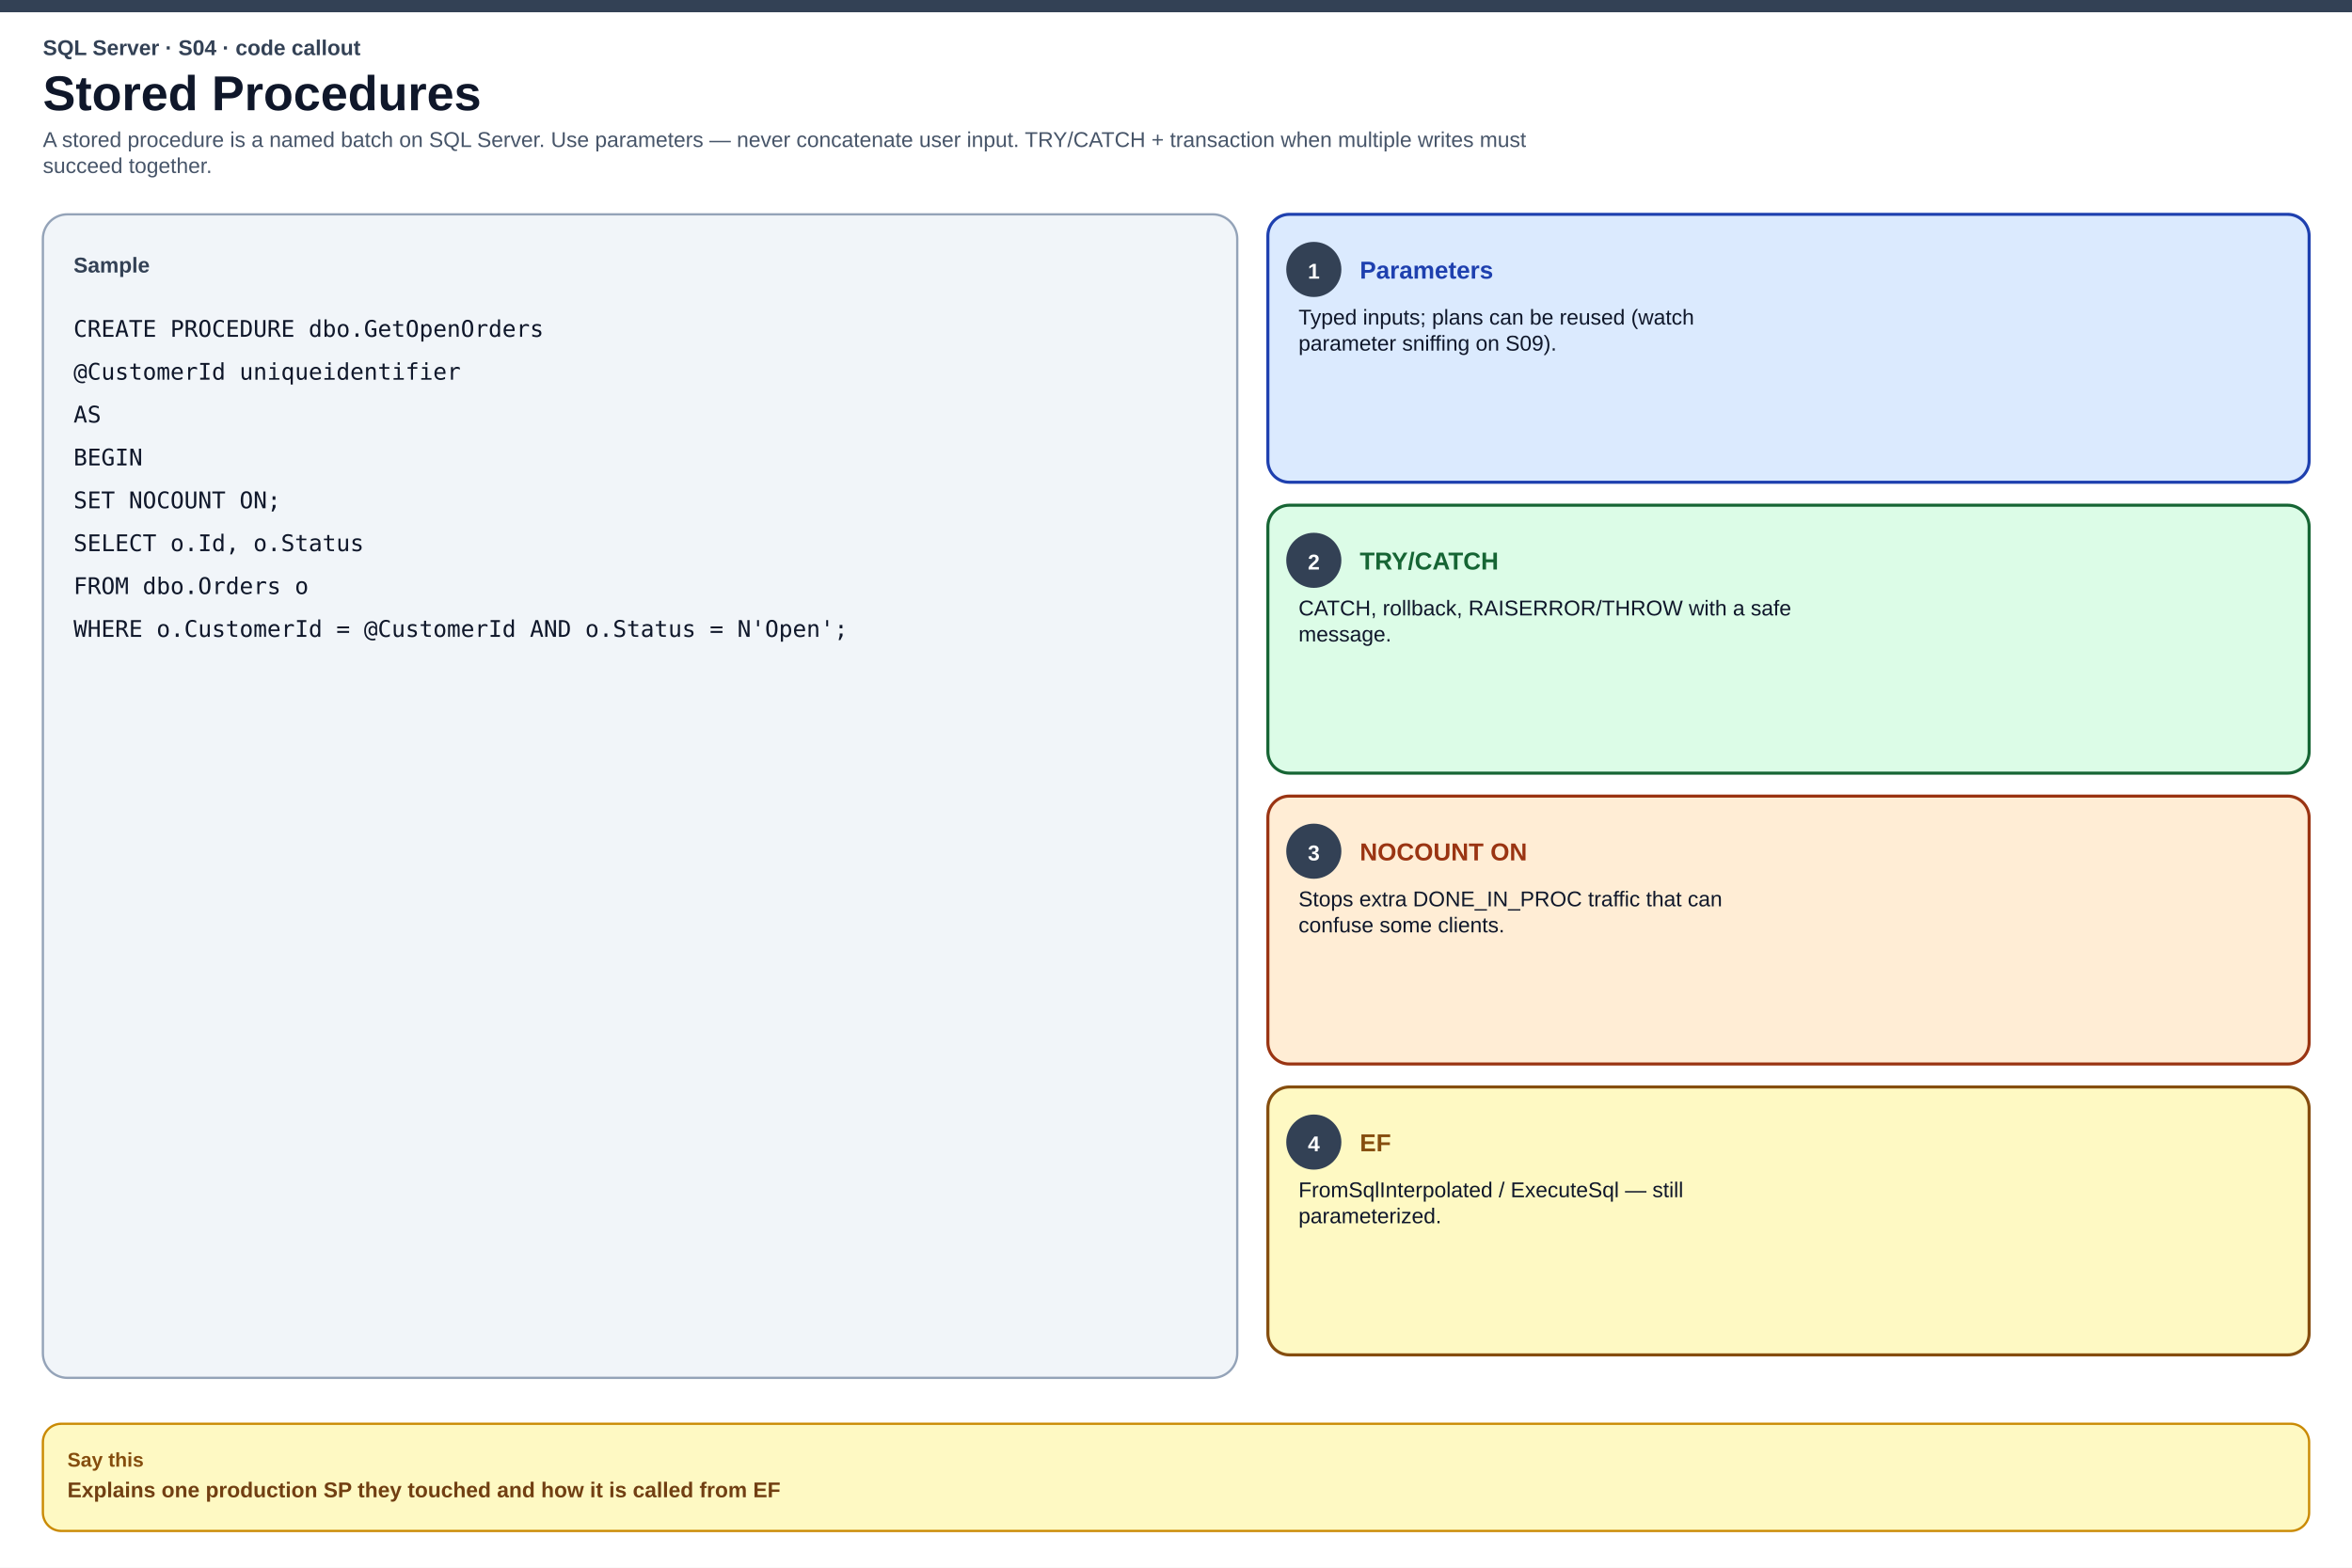
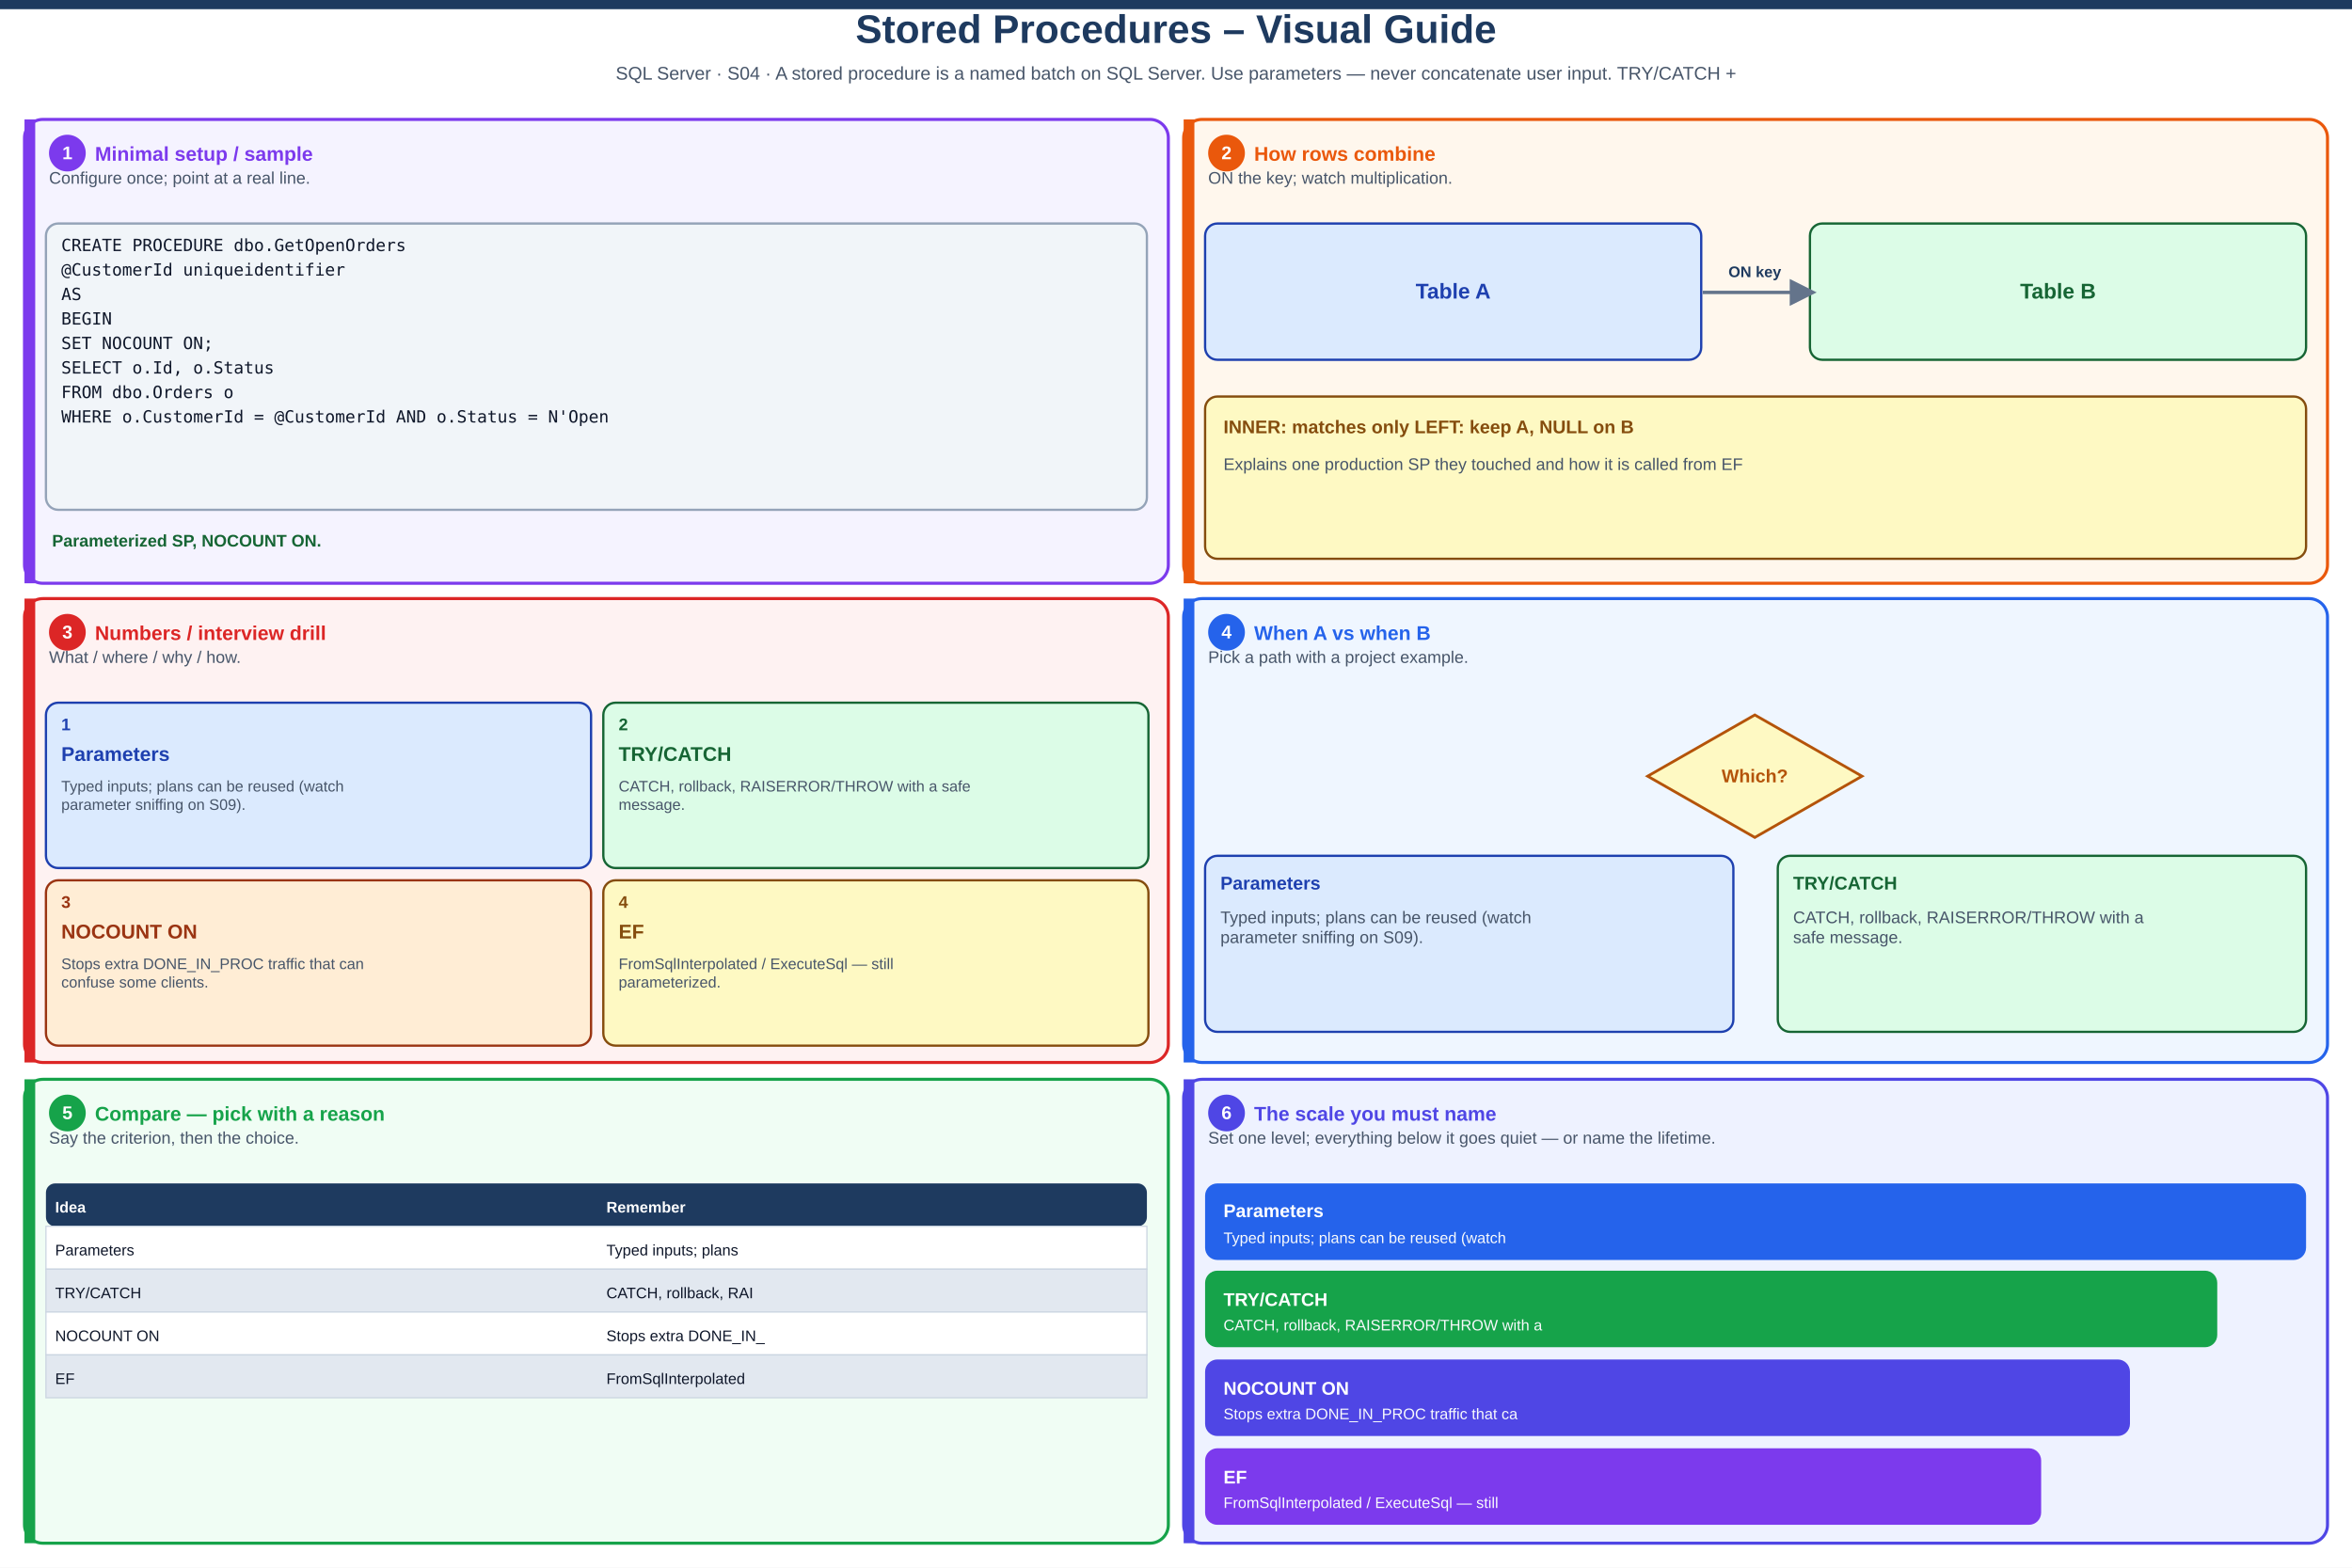
<svg xmlns="http://www.w3.org/2000/svg" width="1536" height="1024" viewBox="0 0 1536 1024">
  <defs>
    <marker id="arrow" markerWidth="8" markerHeight="8" refX="6" refY="4" orient="auto">
      <path d="M0,0 L8,4 L0,8 z" fill="#64748b" />
    </marker>
  </defs>
  <rect x="0" y="0" width="1536" height="1024" rx="0" fill="#ffffff" />
-   <rect x="0" y="0" width="1536" height="8" rx="0" fill="#334155" />
-   <text x="28" y="36" fill="#334155" font-size="14" font-weight="700" text-anchor="start" font-family="Segoe UI,Arial,sans-serif">SQL Server  ·  S04  ·  code callout</text>
-   <text x="28" y="72" fill="#0f172a" font-size="32" font-weight="800" text-anchor="start" font-family="Segoe UI,Arial,sans-serif">Stored Procedures</text>
-   <text x="28" y="96" fill="#475569" font-size="14" font-weight="500" text-anchor="start" font-family="Segoe UI,Arial,sans-serif">
-     <tspan x="28" dy="0">A stored procedure is a named batch on SQL Server. Use parameters — never concatenate user input. TRY/CATCH + transaction when multiple writes must</tspan>
-     <tspan x="28" dy="17">succeed together.</tspan>
+   <rect x="0" y="0" width="1536" height="6" rx="0" fill="#1e3a5f" />
+   <text x="768" y="28" fill="#1e3a5f" font-size="26" font-weight="800" text-anchor="middle" font-family="Segoe UI,Arial,sans-serif">Stored Procedures  –  Visual Guide</text>
+   <text x="768" y="52" fill="#475569" font-size="12" font-weight="500" text-anchor="middle" font-family="Segoe UI,Arial,sans-serif">SQL Server  ·  S04  ·  A stored procedure is a named batch on SQL Server. Use parameters — never concatenate user input. TRY/CATCH + </text>
+   <rect x="16" y="78" width="747" height="303" rx="12" fill="#f5f3ff" stroke="#7c3aed" stroke-width="2" />
+   <rect x="16" y="78" width="7" height="303" rx="0" fill="#7c3aed" />
+   <circle cx="44" cy="100" r="12" fill="#7c3aed" />
+   <text x="44" y="104" fill="#fff" font-size="12" font-weight="800" text-anchor="middle" font-family="Segoe UI,Arial,sans-serif">1</text>
+   <text x="62" y="105" fill="#7c3aed" font-size="13" font-weight="800" text-anchor="start" font-family="Segoe UI,Arial,sans-serif">Minimal setup / sample</text>
+   <text x="32" y="120" fill="#475569" font-size="11" font-weight="500" text-anchor="start" font-family="Segoe UI,Arial,sans-serif">
+     <tspan x="32" dy="0">Configure once; point at a real line.</tspan>
  </text>
-   <rect x="28" y="140" width="780" height="760" rx="16" fill="#f1f5f9" stroke="#94a3b8" stroke-width="1.5" />
-   <text x="48" y="178" fill="#334155" font-size="14" font-weight="700" text-anchor="start" font-family="Segoe UI,Arial,sans-serif">Sample</text>
-   <text x="48" y="220" fill="#0f172a" font-size="15" font-weight="500" text-anchor="start" font-family="Consolas,Menlo,monospace">CREATE PROCEDURE dbo.GetOpenOrders</text>
-   <text x="48" y="248" fill="#0f172a" font-size="15" font-weight="500" text-anchor="start" font-family="Consolas,Menlo,monospace">  @CustomerId uniqueidentifier</text>
-   <text x="48" y="276" fill="#0f172a" font-size="15" font-weight="500" text-anchor="start" font-family="Consolas,Menlo,monospace">AS</text>
-   <text x="48" y="304" fill="#0f172a" font-size="15" font-weight="500" text-anchor="start" font-family="Consolas,Menlo,monospace">BEGIN</text>
-   <text x="48" y="332" fill="#0f172a" font-size="15" font-weight="500" text-anchor="start" font-family="Consolas,Menlo,monospace">  SET NOCOUNT ON;</text>
-   <text x="48" y="360" fill="#0f172a" font-size="15" font-weight="500" text-anchor="start" font-family="Consolas,Menlo,monospace">  SELECT o.Id, o.Status</text>
-   <text x="48" y="388" fill="#0f172a" font-size="15" font-weight="500" text-anchor="start" font-family="Consolas,Menlo,monospace">  FROM dbo.Orders o</text>
-   <text x="48" y="416" fill="#0f172a" font-size="15" font-weight="500" text-anchor="start" font-family="Consolas,Menlo,monospace">  WHERE o.CustomerId = @CustomerId AND o.Status = N'Open';</text>
-   <rect x="828" y="140" width="680" height="175" rx="14" fill="#dbeafe" stroke="#1e40af" stroke-width="2" />
-   <circle cx="858" cy="176" r="18" fill="#334155" />
-   <text x="858" y="182" fill="#fff" font-size="14" font-weight="800" text-anchor="middle" font-family="Segoe UI,Arial,sans-serif">1</text>
-   <text x="888" y="182" fill="#1e40af" font-size="16" font-weight="800" text-anchor="start" font-family="Segoe UI,Arial,sans-serif">Parameters</text>
-   <text x="848" y="212" fill="#0f172a" font-size="14" font-weight="500" text-anchor="start" font-family="Segoe UI,Arial,sans-serif">
-     <tspan x="848" dy="0">Typed inputs; plans can be reused (watch</tspan>
-     <tspan x="848" dy="17">parameter sniffing on S09).</tspan>
+   <rect x="30" y="146" width="719" height="187" rx="8" fill="#f1f5f9" stroke="#94a3b8" stroke-width="1.5" />
+   <text x="40" y="164" fill="#0f172a" font-size="11" font-weight="500" text-anchor="start" font-family="Consolas,Menlo,monospace">CREATE PROCEDURE dbo.GetOpenOrders</text>
+   <text x="40" y="180" fill="#0f172a" font-size="11" font-weight="500" text-anchor="start" font-family="Consolas,Menlo,monospace">  @CustomerId uniqueidentifier</text>
+   <text x="40" y="196" fill="#0f172a" font-size="11" font-weight="500" text-anchor="start" font-family="Consolas,Menlo,monospace">AS</text>
+   <text x="40" y="212" fill="#0f172a" font-size="11" font-weight="500" text-anchor="start" font-family="Consolas,Menlo,monospace">BEGIN</text>
+   <text x="40" y="228" fill="#0f172a" font-size="11" font-weight="500" text-anchor="start" font-family="Consolas,Menlo,monospace">  SET NOCOUNT ON;</text>
+   <text x="40" y="244" fill="#0f172a" font-size="11" font-weight="500" text-anchor="start" font-family="Consolas,Menlo,monospace">  SELECT o.Id, o.Status</text>
+   <text x="40" y="260" fill="#0f172a" font-size="11" font-weight="500" text-anchor="start" font-family="Consolas,Menlo,monospace">  FROM dbo.Orders o</text>
+   <text x="40" y="276" fill="#0f172a" font-size="11" font-weight="500" text-anchor="start" font-family="Consolas,Menlo,monospace">  WHERE o.CustomerId = @CustomerId AND o.Status = N'Open</text>
+   <text x="34" y="357" fill="#166534" font-size="11" font-weight="700" text-anchor="start" font-family="Segoe UI,Arial,sans-serif">Parameterized SP, NOCOUNT ON.</text>
+   <rect x="773" y="78" width="747" height="303" rx="12" fill="#fff7ed" stroke="#ea580c" stroke-width="2" />
+   <rect x="773" y="78" width="7" height="303" rx="0" fill="#ea580c" />
+   <circle cx="801" cy="100" r="12" fill="#ea580c" />
+   <text x="801" y="104" fill="#fff" font-size="12" font-weight="800" text-anchor="middle" font-family="Segoe UI,Arial,sans-serif">2</text>
+   <text x="819" y="105" fill="#ea580c" font-size="13" font-weight="800" text-anchor="start" font-family="Segoe UI,Arial,sans-serif">How rows combine</text>
+   <text x="789" y="120" fill="#475569" font-size="11" font-weight="500" text-anchor="start" font-family="Segoe UI,Arial,sans-serif">
+     <tspan x="789" dy="0">ON the key; watch multiplication.</tspan>
  </text>
-   <rect x="828" y="330" width="680" height="175" rx="14" fill="#dcfce7" stroke="#166534" stroke-width="2" />
-   <circle cx="858" cy="366" r="18" fill="#334155" />
-   <text x="858" y="372" fill="#fff" font-size="14" font-weight="800" text-anchor="middle" font-family="Segoe UI,Arial,sans-serif">2</text>
-   <text x="888" y="372" fill="#166534" font-size="16" font-weight="800" text-anchor="start" font-family="Segoe UI,Arial,sans-serif">TRY/CATCH</text>
-   <text x="848" y="402" fill="#0f172a" font-size="14" font-weight="500" text-anchor="start" font-family="Segoe UI,Arial,sans-serif">
-     <tspan x="848" dy="0">CATCH, rollback, RAISERROR/THROW with a safe</tspan>
-     <tspan x="848" dy="17">message.</tspan>
+   <rect x="787" y="146" width="324" height="89" rx="8" fill="#dbeafe" stroke="#1e40af" stroke-width="1.5" />
+   <text x="949" y="195" fill="#1e40af" font-size="14" font-weight="800" text-anchor="middle" font-family="Segoe UI,Arial,sans-serif">Table A</text>
+   <rect x="1182" y="146" width="324" height="89" rx="8" fill="#dcfce7" stroke="#166534" stroke-width="1.5" />
+   <text x="1344" y="195" fill="#166534" font-size="14" font-weight="800" text-anchor="middle" font-family="Segoe UI,Arial,sans-serif">Table B</text>
+   <line x1="1112" y1="191" x2="1182" y2="191" stroke="#64748b" stroke-width="2.2" marker-end="url(#arrow)" />
+   <text x="1146" y="181" fill="#1e3a5f" font-size="10" font-weight="800" text-anchor="middle" font-family="Segoe UI,Arial,sans-serif">ON key</text>
+   <rect x="787" y="259" width="719" height="106" rx="8" fill="#fef9c3" stroke="#854d0e" stroke-width="1.5" />
+   <text x="799" y="283" fill="#854d0e" font-size="12" font-weight="700" text-anchor="start" font-family="Segoe UI,Arial,sans-serif">INNER: matches only    LEFT: keep A, NULL on B</text>
+   <text x="799" y="307" fill="#475569" font-size="11" font-weight="500" text-anchor="start" font-family="Segoe UI,Arial,sans-serif">
+     <tspan x="799" dy="0">Explains one production SP they touched and how it is called from EF</tspan>
  </text>
-   <rect x="828" y="520" width="680" height="175" rx="14" fill="#ffedd5" stroke="#9a3412" stroke-width="2" />
-   <circle cx="858" cy="556" r="18" fill="#334155" />
-   <text x="858" y="562" fill="#fff" font-size="14" font-weight="800" text-anchor="middle" font-family="Segoe UI,Arial,sans-serif">3</text>
-   <text x="888" y="562" fill="#9a3412" font-size="16" font-weight="800" text-anchor="start" font-family="Segoe UI,Arial,sans-serif">NOCOUNT ON</text>
-   <text x="848" y="592" fill="#0f172a" font-size="14" font-weight="500" text-anchor="start" font-family="Segoe UI,Arial,sans-serif">
-     <tspan x="848" dy="0">Stops extra DONE_IN_PROC traffic that can</tspan>
-     <tspan x="848" dy="17">confuse some clients.</tspan>
+   <rect x="16" y="391" width="747" height="303" rx="12" fill="#fef2f2" stroke="#dc2626" stroke-width="2" />
+   <rect x="16" y="391" width="7" height="303" rx="0" fill="#dc2626" />
+   <circle cx="44" cy="413" r="12" fill="#dc2626" />
+   <text x="44" y="417" fill="#fff" font-size="12" font-weight="800" text-anchor="middle" font-family="Segoe UI,Arial,sans-serif">3</text>
+   <text x="62" y="418" fill="#dc2626" font-size="13" font-weight="800" text-anchor="start" font-family="Segoe UI,Arial,sans-serif">Numbers / interview drill</text>
+   <text x="32" y="433" fill="#475569" font-size="11" font-weight="500" text-anchor="start" font-family="Segoe UI,Arial,sans-serif">
+     <tspan x="32" dy="0">What / where / why / how.</tspan>
  </text>
-   <rect x="828" y="710" width="680" height="175" rx="14" fill="#fef9c3" stroke="#854d0e" stroke-width="2" />
-   <circle cx="858" cy="746" r="18" fill="#334155" />
-   <text x="858" y="752" fill="#fff" font-size="14" font-weight="800" text-anchor="middle" font-family="Segoe UI,Arial,sans-serif">4</text>
-   <text x="888" y="752" fill="#854d0e" font-size="16" font-weight="800" text-anchor="start" font-family="Segoe UI,Arial,sans-serif">EF</text>
-   <text x="848" y="782" fill="#0f172a" font-size="14" font-weight="500" text-anchor="start" font-family="Segoe UI,Arial,sans-serif">
-     <tspan x="848" dy="0">FromSqlInterpolated / ExecuteSql — still</tspan>
-     <tspan x="848" dy="17">parameterized.</tspan>
+   <rect x="30" y="459" width="356" height="108" rx="8" fill="#dbeafe" stroke="#1e40af" stroke-width="1.5" />
+   <text x="40" y="477" fill="#1e40af" font-size="11" font-weight="800" text-anchor="start" font-family="Segoe UI,Arial,sans-serif">1</text>
+   <text x="40" y="497" fill="#1e40af" font-size="13" font-weight="800" text-anchor="start" font-family="Segoe UI,Arial,sans-serif">Parameters</text>
+   <text x="40" y="517" fill="#475569" font-size="10" font-weight="500" text-anchor="start" font-family="Segoe UI,Arial,sans-serif">
+     <tspan x="40" dy="0">Typed inputs; plans can be reused (watch</tspan>
+     <tspan x="40" dy="12">parameter sniffing on S09).</tspan>
  </text>
-   <rect x="28" y="930" width="1480" height="70" rx="12" fill="#fef9c3" stroke="#ca8a04" stroke-width="1.5" />
-   <text x="44" y="958" fill="#854d0e" font-size="13" font-weight="800" text-anchor="start" font-family="Segoe UI,Arial,sans-serif">Say this</text>
-   <text x="44" y="978" fill="#713f12" font-size="14" font-weight="600" text-anchor="start" font-family="Segoe UI,Arial,sans-serif">
-     <tspan x="44" dy="0">Explains one production SP they touched and how it is called from EF</tspan>
+   <rect x="394" y="459" width="356" height="108" rx="8" fill="#dcfce7" stroke="#166534" stroke-width="1.5" />
+   <text x="404" y="477" fill="#166534" font-size="11" font-weight="800" text-anchor="start" font-family="Segoe UI,Arial,sans-serif">2</text>
+   <text x="404" y="497" fill="#166534" font-size="13" font-weight="800" text-anchor="start" font-family="Segoe UI,Arial,sans-serif">TRY/CATCH</text>
+   <text x="404" y="517" fill="#475569" font-size="10" font-weight="500" text-anchor="start" font-family="Segoe UI,Arial,sans-serif">
+     <tspan x="404" dy="0">CATCH, rollback, RAISERROR/THROW with a safe</tspan>
+     <tspan x="404" dy="12">message.</tspan>
  </text>
+   <rect x="30" y="575" width="356" height="108" rx="8" fill="#ffedd5" stroke="#9a3412" stroke-width="1.5" />
+   <text x="40" y="593" fill="#9a3412" font-size="11" font-weight="800" text-anchor="start" font-family="Segoe UI,Arial,sans-serif">3</text>
+   <text x="40" y="613" fill="#9a3412" font-size="13" font-weight="800" text-anchor="start" font-family="Segoe UI,Arial,sans-serif">NOCOUNT ON</text>
+   <text x="40" y="633" fill="#475569" font-size="10" font-weight="500" text-anchor="start" font-family="Segoe UI,Arial,sans-serif">
+     <tspan x="40" dy="0">Stops extra DONE_IN_PROC traffic that can</tspan>
+     <tspan x="40" dy="12">confuse some clients.</tspan>
+   </text>
+   <rect x="394" y="575" width="356" height="108" rx="8" fill="#fef9c3" stroke="#854d0e" stroke-width="1.5" />
+   <text x="404" y="593" fill="#854d0e" font-size="11" font-weight="800" text-anchor="start" font-family="Segoe UI,Arial,sans-serif">4</text>
+   <text x="404" y="613" fill="#854d0e" font-size="13" font-weight="800" text-anchor="start" font-family="Segoe UI,Arial,sans-serif">EF</text>
+   <text x="404" y="633" fill="#475569" font-size="10" font-weight="500" text-anchor="start" font-family="Segoe UI,Arial,sans-serif">
+     <tspan x="404" dy="0">FromSqlInterpolated / ExecuteSql — still</tspan>
+     <tspan x="404" dy="12">parameterized.</tspan>
+   </text>
+   <rect x="773" y="391" width="747" height="303" rx="12" fill="#eff6ff" stroke="#2563eb" stroke-width="2" />
+   <rect x="773" y="391" width="7" height="303" rx="0" fill="#2563eb" />
+   <circle cx="801" cy="413" r="12" fill="#2563eb" />
+   <text x="801" y="417" fill="#fff" font-size="12" font-weight="800" text-anchor="middle" font-family="Segoe UI,Arial,sans-serif">4</text>
+   <text x="819" y="418" fill="#2563eb" font-size="13" font-weight="800" text-anchor="start" font-family="Segoe UI,Arial,sans-serif">When A vs when B</text>
+   <text x="789" y="433" fill="#475569" font-size="11" font-weight="500" text-anchor="start" font-family="Segoe UI,Arial,sans-serif">
+     <tspan x="789" dy="0">Pick a path with a project example.</tspan>
+   </text>
+   <polygon points="1146,467 1216,507 1146,547 1076,507" fill="#fef9c3" stroke="#b45309" stroke-width="1.8" />
+   <text x="1146" y="511" fill="#b45309" font-size="12" font-weight="800" text-anchor="middle" font-family="Segoe UI,Arial,sans-serif">Which?</text>
+   <rect x="787" y="559" width="345" height="115" rx="8" fill="#dbeafe" stroke="#1e40af" stroke-width="1.5" />
+   <rect x="1161" y="559" width="345" height="115" rx="8" fill="#dcfce7" stroke="#166534" stroke-width="1.5" />
+   <text x="797" y="581" fill="#1e40af" font-size="12" font-weight="800" text-anchor="start" font-family="Segoe UI,Arial,sans-serif">Parameters</text>
+   <text x="797" y="603" fill="#475569" font-size="11" font-weight="500" text-anchor="start" font-family="Segoe UI,Arial,sans-serif">
+     <tspan x="797" dy="0">Typed inputs; plans can be reused (watch</tspan>
+     <tspan x="797" dy="13">parameter sniffing on S09).</tspan>
+   </text>
+   <text x="1171" y="581" fill="#166534" font-size="12" font-weight="800" text-anchor="start" font-family="Segoe UI,Arial,sans-serif">TRY/CATCH</text>
+   <text x="1171" y="603" fill="#475569" font-size="11" font-weight="500" text-anchor="start" font-family="Segoe UI,Arial,sans-serif">
+     <tspan x="1171" dy="0">CATCH, rollback, RAISERROR/THROW with a</tspan>
+     <tspan x="1171" dy="13">safe message.</tspan>
+   </text>
+   <rect x="16" y="705" width="747" height="303" rx="12" fill="#f0fdf4" stroke="#16a34a" stroke-width="2" />
+   <rect x="16" y="705" width="7" height="303" rx="0" fill="#16a34a" />
+   <circle cx="44" cy="727" r="12" fill="#16a34a" />
+   <text x="44" y="731" fill="#fff" font-size="12" font-weight="800" text-anchor="middle" font-family="Segoe UI,Arial,sans-serif">5</text>
+   <text x="62" y="732" fill="#16a34a" font-size="13" font-weight="800" text-anchor="start" font-family="Segoe UI,Arial,sans-serif">Compare — pick with a reason</text>
+   <text x="32" y="747" fill="#475569" font-size="11" font-weight="500" text-anchor="start" font-family="Segoe UI,Arial,sans-serif">
+     <tspan x="32" dy="0">Say the criterion, then the choice.</tspan>
+   </text>
+   <rect x="30" y="773" width="719" height="28" rx="6" fill="#1e3a5f" />
+   <text x="36" y="792" fill="#fff" font-size="10" font-weight="700" text-anchor="start" font-family="Segoe UI,Arial,sans-serif">Idea</text>
+   <text x="396" y="792" fill="#fff" font-size="10" font-weight="700" text-anchor="start" font-family="Segoe UI,Arial,sans-serif">Remember</text>
+   <rect x="30" y="801" width="719" height="28" rx="0" fill="#ffffff" stroke="#cbd5e1" stroke-width="0.8" />
+   <text x="36" y="820" fill="#0f172a" font-size="10" font-weight="500" text-anchor="start" font-family="Segoe UI,Arial,sans-serif">Parameters</text>
+   <text x="396" y="820" fill="#0f172a" font-size="10" font-weight="500" text-anchor="start" font-family="Segoe UI,Arial,sans-serif">Typed inputs; plans </text>
+   <rect x="30" y="829" width="719" height="28" rx="0" fill="#e2e8f0" stroke="#cbd5e1" stroke-width="0.8" />
+   <text x="36" y="848" fill="#0f172a" font-size="10" font-weight="500" text-anchor="start" font-family="Segoe UI,Arial,sans-serif">TRY/CATCH</text>
+   <text x="396" y="848" fill="#0f172a" font-size="10" font-weight="500" text-anchor="start" font-family="Segoe UI,Arial,sans-serif">CATCH, rollback, RAI</text>
+   <rect x="30" y="857" width="719" height="28" rx="0" fill="#ffffff" stroke="#cbd5e1" stroke-width="0.8" />
+   <text x="36" y="876" fill="#0f172a" font-size="10" font-weight="500" text-anchor="start" font-family="Segoe UI,Arial,sans-serif">NOCOUNT ON</text>
+   <text x="396" y="876" fill="#0f172a" font-size="10" font-weight="500" text-anchor="start" font-family="Segoe UI,Arial,sans-serif">Stops extra DONE_IN_</text>
+   <rect x="30" y="885" width="719" height="28" rx="0" fill="#e2e8f0" stroke="#cbd5e1" stroke-width="0.8" />
+   <text x="36" y="904" fill="#0f172a" font-size="10" font-weight="500" text-anchor="start" font-family="Segoe UI,Arial,sans-serif">EF</text>
+   <text x="396" y="904" fill="#0f172a" font-size="10" font-weight="500" text-anchor="start" font-family="Segoe UI,Arial,sans-serif">FromSqlInterpolated </text>
+   <rect x="773" y="705" width="747" height="303" rx="12" fill="#eef2ff" stroke="#4f46e5" stroke-width="2" />
+   <rect x="773" y="705" width="7" height="303" rx="0" fill="#4f46e5" />
+   <circle cx="801" cy="727" r="12" fill="#4f46e5" />
+   <text x="801" y="731" fill="#fff" font-size="12" font-weight="800" text-anchor="middle" font-family="Segoe UI,Arial,sans-serif">6</text>
+   <text x="819" y="732" fill="#4f46e5" font-size="13" font-weight="800" text-anchor="start" font-family="Segoe UI,Arial,sans-serif">The scale you must name</text>
+   <text x="789" y="747" fill="#475569" font-size="11" font-weight="500" text-anchor="start" font-family="Segoe UI,Arial,sans-serif">
+     <tspan x="789" dy="0">Set one level; everything below it goes quiet — or name the lifetime.</tspan>
+   </text>
+   <rect x="787" y="773" width="719" height="50" rx="8" fill="#2563eb" />
+   <text x="799" y="795" fill="#fff" font-size="12" font-weight="800" text-anchor="start" font-family="Segoe UI,Arial,sans-serif">Parameters</text>
+   <text x="799" y="812" fill="#f8fafc" font-size="10" font-weight="500" text-anchor="start" font-family="Segoe UI,Arial,sans-serif">Typed inputs; plans can be reused (watch</text>
+   <rect x="787" y="830" width="661" height="50" rx="8" fill="#16a34a" />
+   <text x="799" y="853" fill="#fff" font-size="12" font-weight="800" text-anchor="start" font-family="Segoe UI,Arial,sans-serif">TRY/CATCH</text>
+   <text x="799" y="869" fill="#f8fafc" font-size="10" font-weight="500" text-anchor="start" font-family="Segoe UI,Arial,sans-serif">CATCH, rollback, RAISERROR/THROW with a </text>
+   <rect x="787" y="888" width="604" height="50" rx="8" fill="#4f46e5" />
+   <text x="799" y="911" fill="#fff" font-size="12" font-weight="800" text-anchor="start" font-family="Segoe UI,Arial,sans-serif">NOCOUNT ON</text>
+   <text x="799" y="927" fill="#f8fafc" font-size="10" font-weight="500" text-anchor="start" font-family="Segoe UI,Arial,sans-serif">Stops extra DONE_IN_PROC traffic that ca</text>
+   <rect x="787" y="946" width="546" height="50" rx="8" fill="#7c3aed" />
+   <text x="799" y="969" fill="#fff" font-size="12" font-weight="800" text-anchor="start" font-family="Segoe UI,Arial,sans-serif">EF</text>
+   <text x="799" y="985" fill="#f8fafc" font-size="10" font-weight="500" text-anchor="start" font-family="Segoe UI,Arial,sans-serif">FromSqlInterpolated / ExecuteSql — still</text>
</svg>
